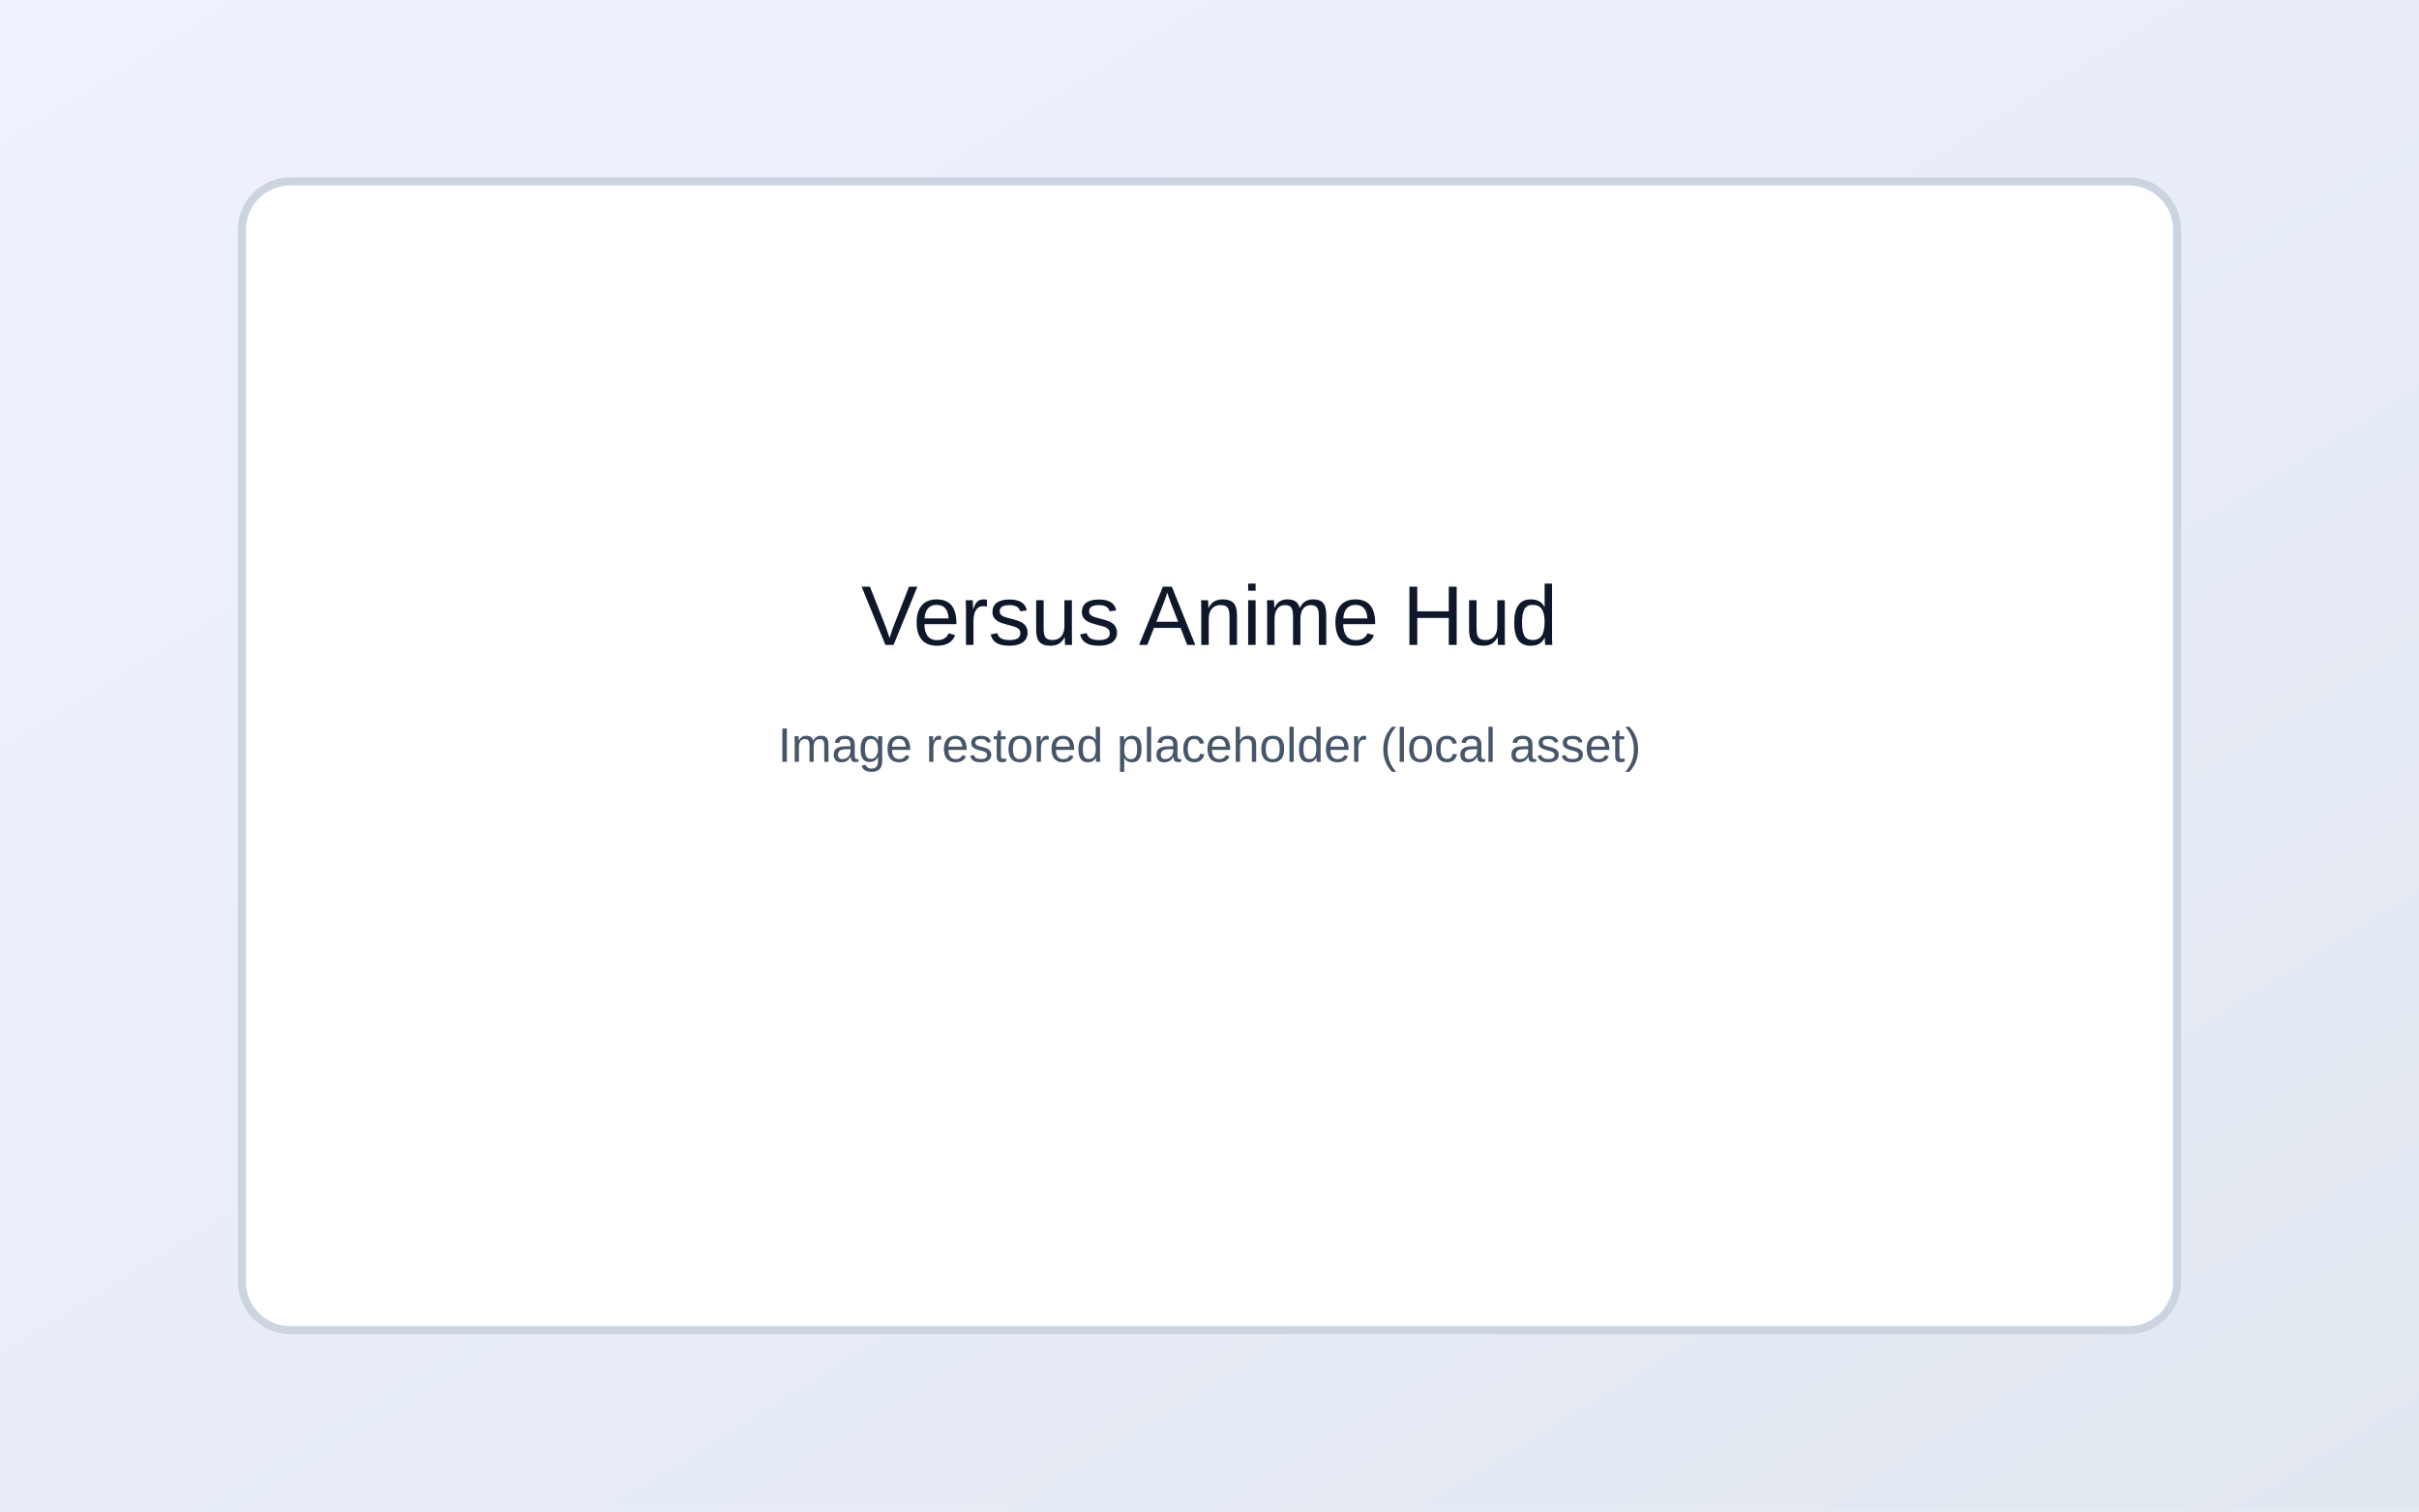
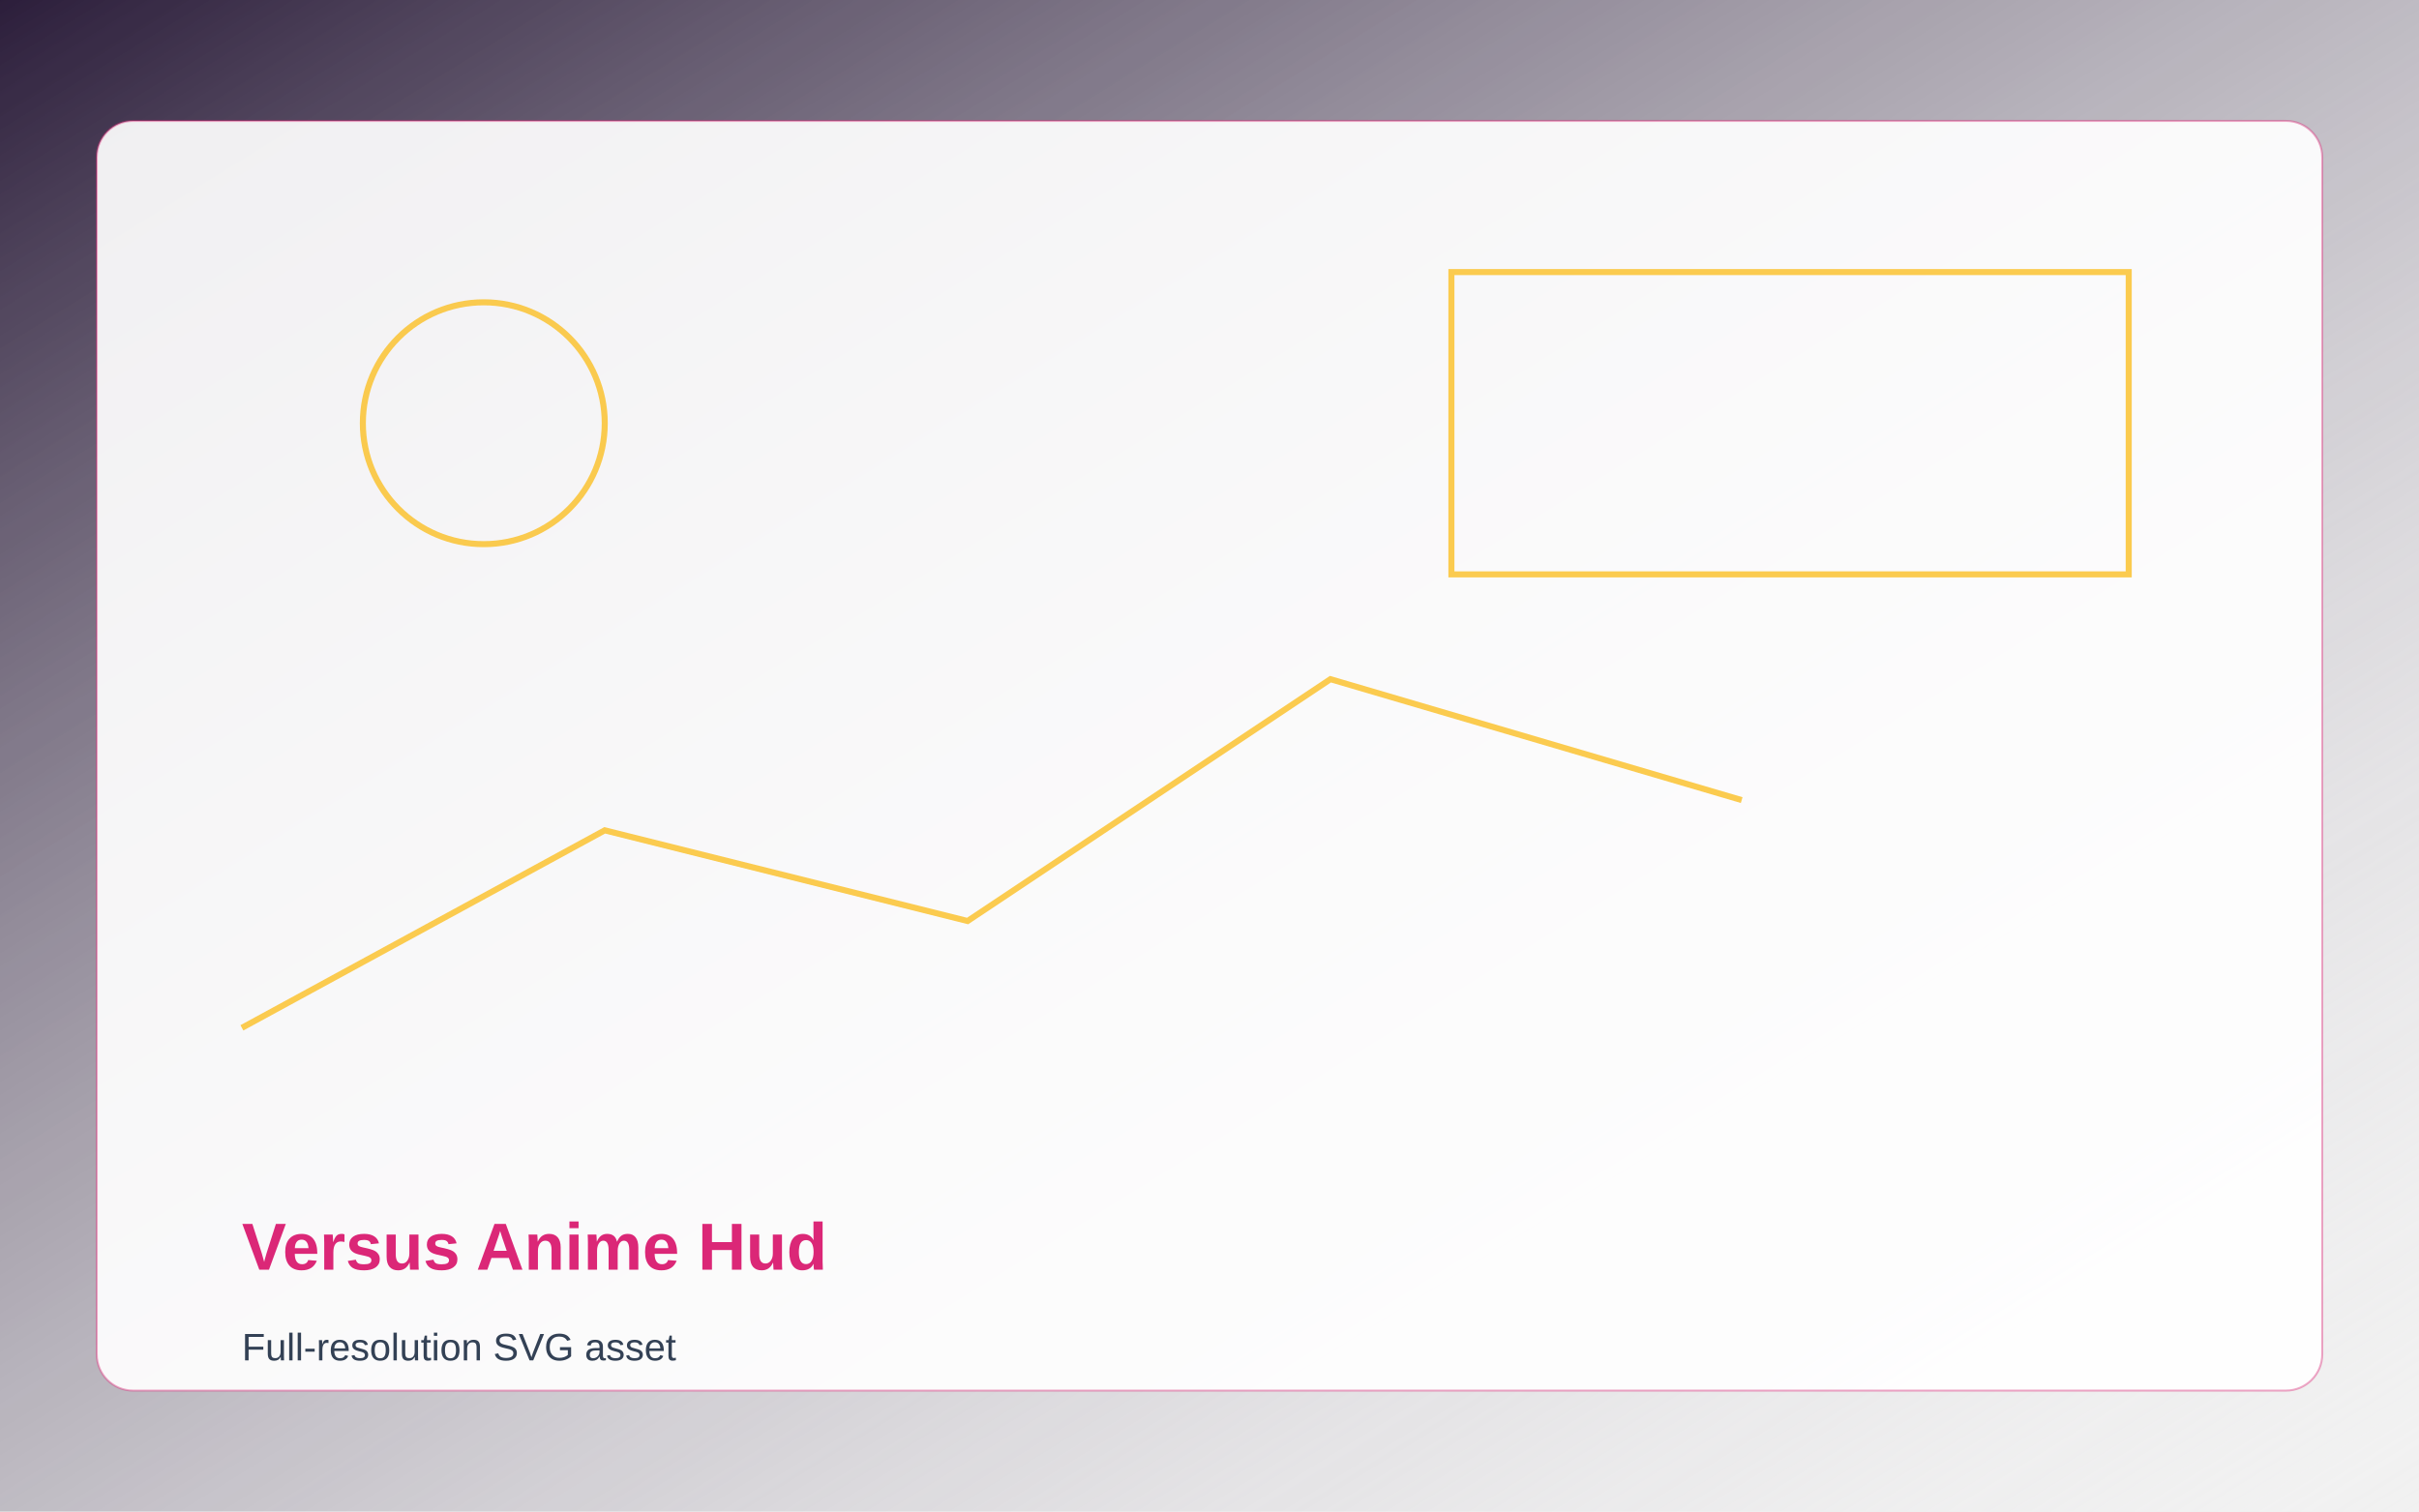
- <svg xmlns="http://www.w3.org/2000/svg" width="1200" height="750" viewBox="0 0 1200 750" role="img" aria-label="Versus Anime Hud">
+ <svg xmlns="http://www.w3.org/2000/svg" width="1200" height="750" viewBox="0 0 1200 750">
  <defs>
    <linearGradient id="g" x1="0" y1="0" x2="1" y2="1">
-       <stop offset="0%" stop-color="#eef2ff" />
-       <stop offset="100%" stop-color="#e2e8f0" />
+       <stop offset="0%" stop-color="#2b1d3a" />
+       <stop offset="100%" stop-color="#ffffff" stop-opacity="0.08" />
    </linearGradient>
  </defs>
  <rect width="1200" height="750" fill="url(#g)" />
-   <rect x="120" y="90" width="960" height="570" rx="24" fill="#ffffff" stroke="#cbd5e1" stroke-width="4" />
-   <text x="600" y="320" text-anchor="middle" fill="#0f172a" font-size="42" font-family="Arial, sans-serif">Versus Anime Hud</text>
-   <text x="600" y="378" text-anchor="middle" fill="#475569" font-size="24" font-family="Arial, sans-serif">Image restored placeholder (local asset)</text>
+   <rect x="48" y="60" width="1104" height="630" rx="18" fill="#ffffff" fill-opacity="0.92" stroke="#db2777" stroke-opacity="0.4" />
+   <g stroke="#fbbf24" stroke-width="3" fill="none" opacity="0.8">
+     <path d="M120 510 L300 412 L480 457 L660 337 L864 397" />
+     <rect x="720" y="135" width="336" height="150" />
+     <circle cx="240" cy="210" r="60" />
+   </g>
+   <text x="120" y="630" fill="#db2777" font-size="33" font-family="Arial, sans-serif" font-weight="700">Versus Anime Hud</text>
+   <text x="120" y="675" fill="#334155" font-size="19" font-family="Arial, sans-serif">Full-resolution SVG asset</text>
</svg>
